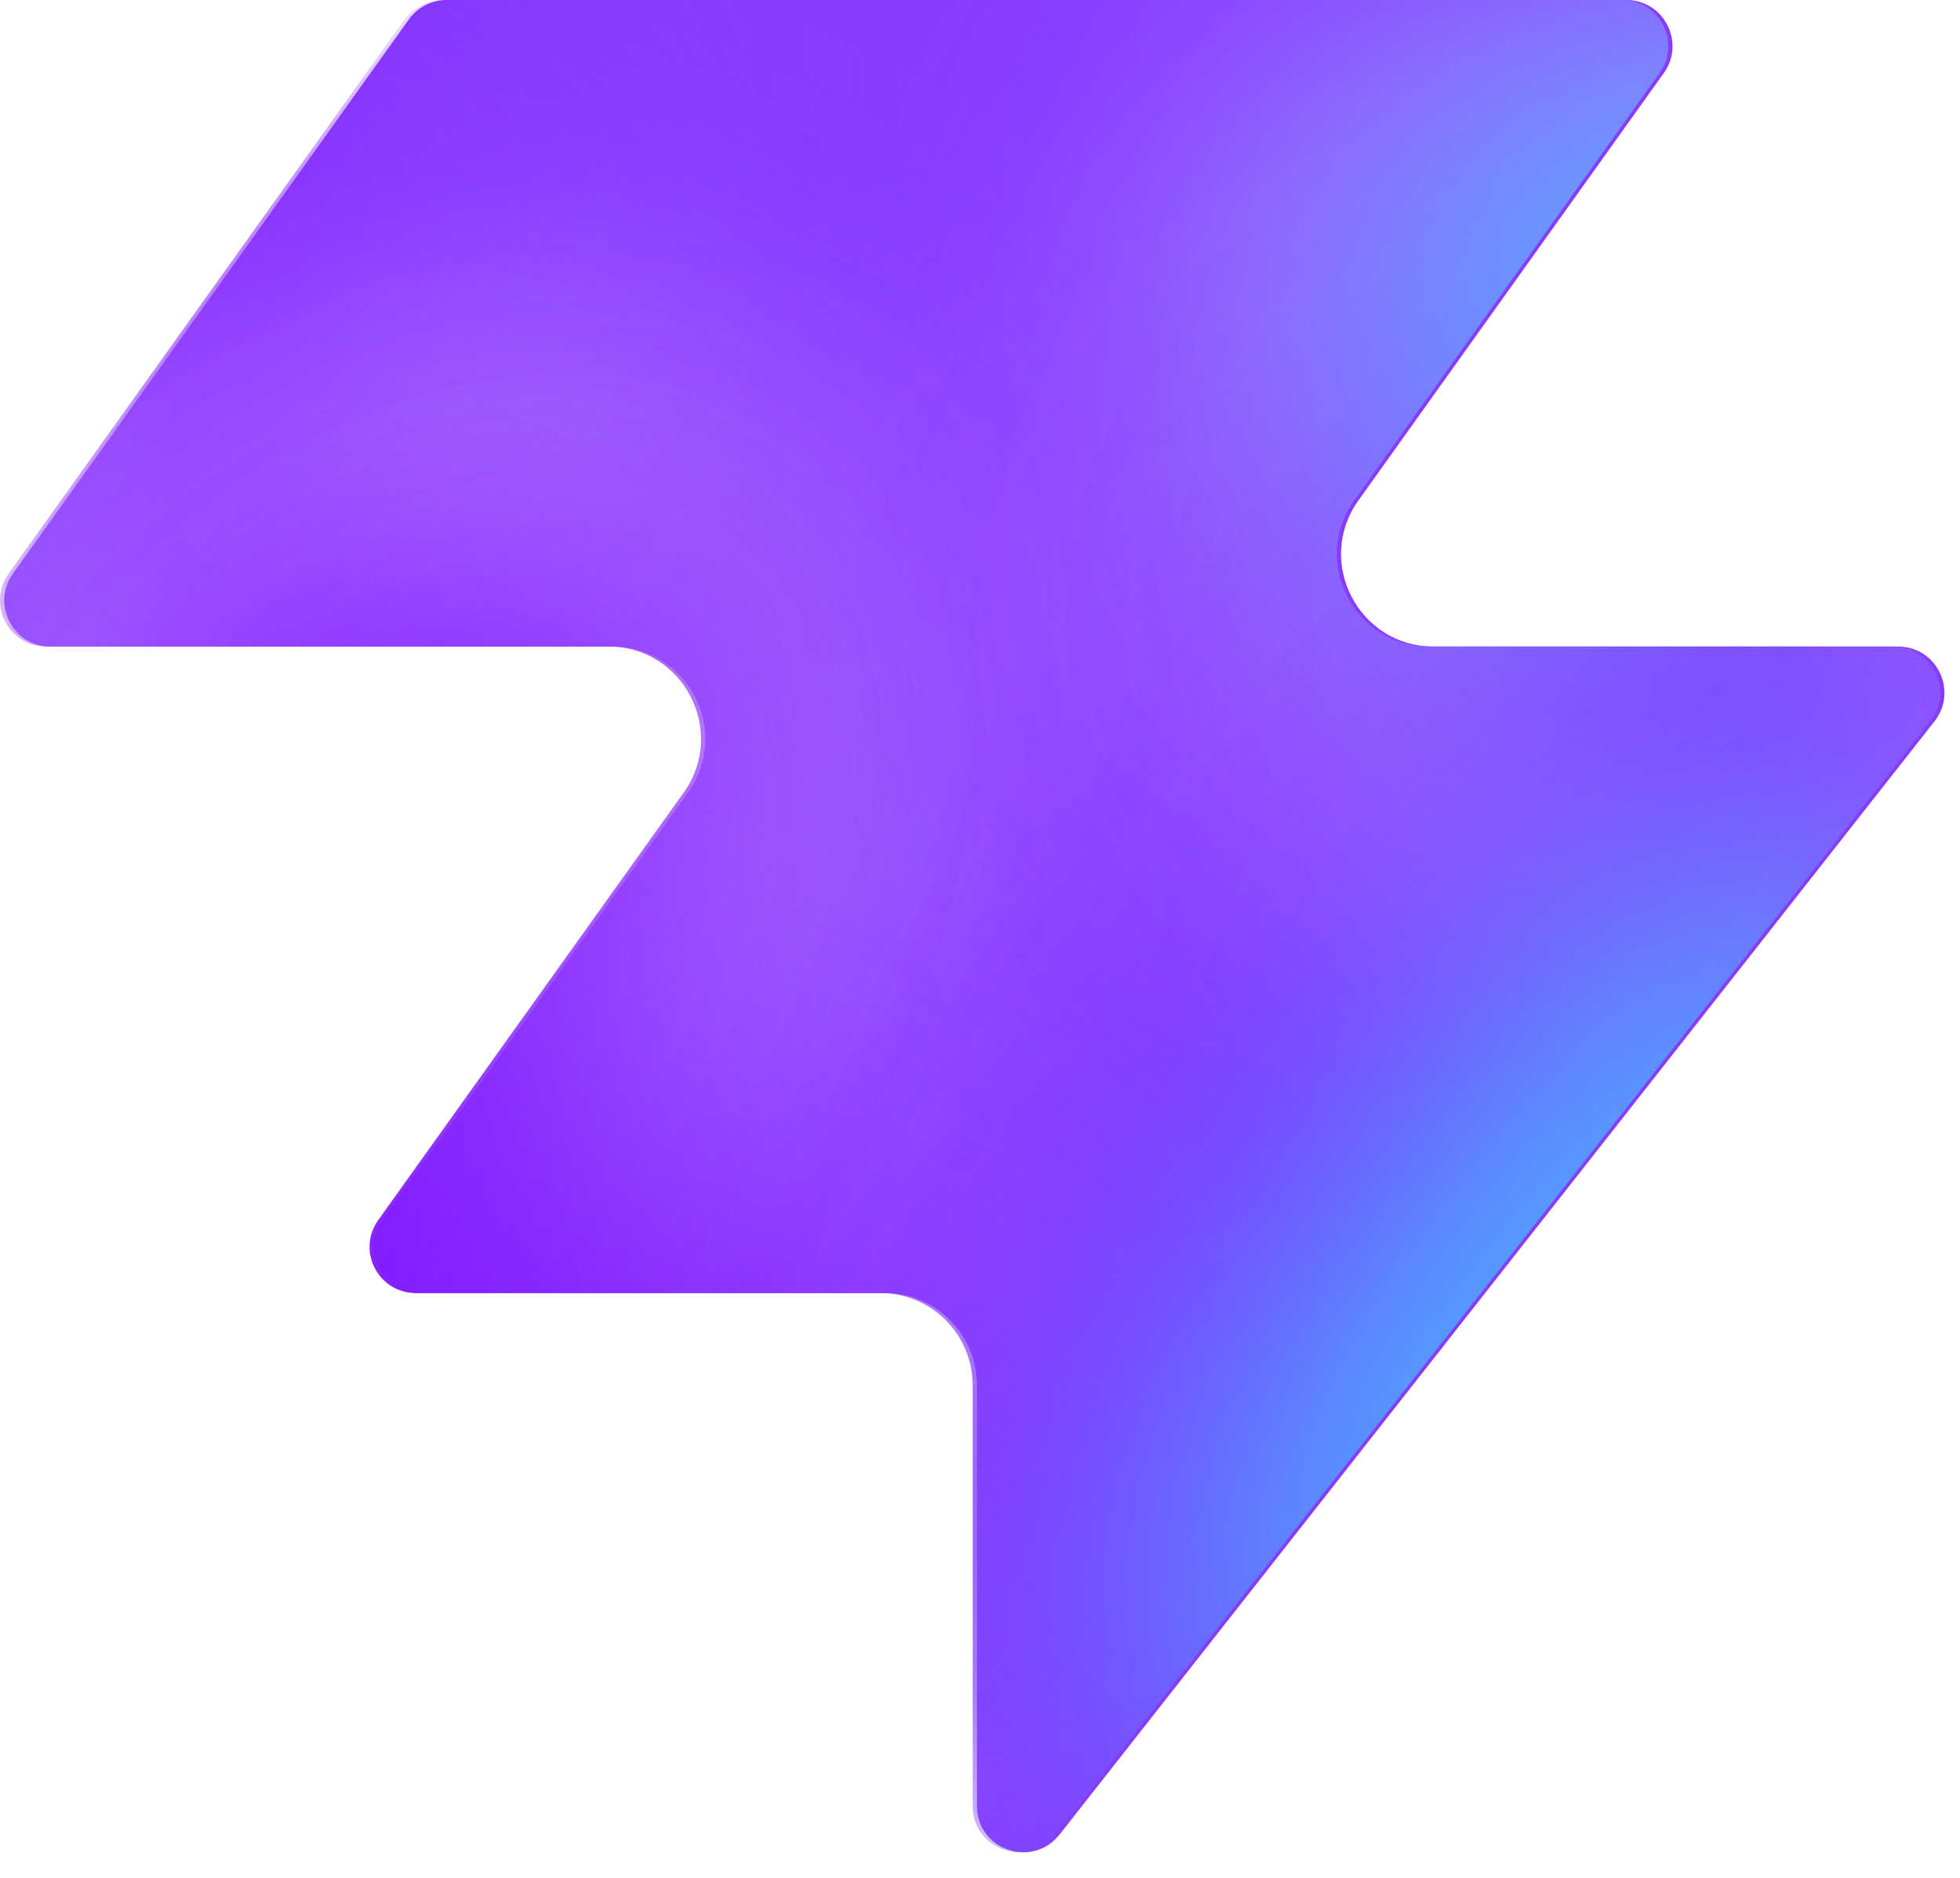
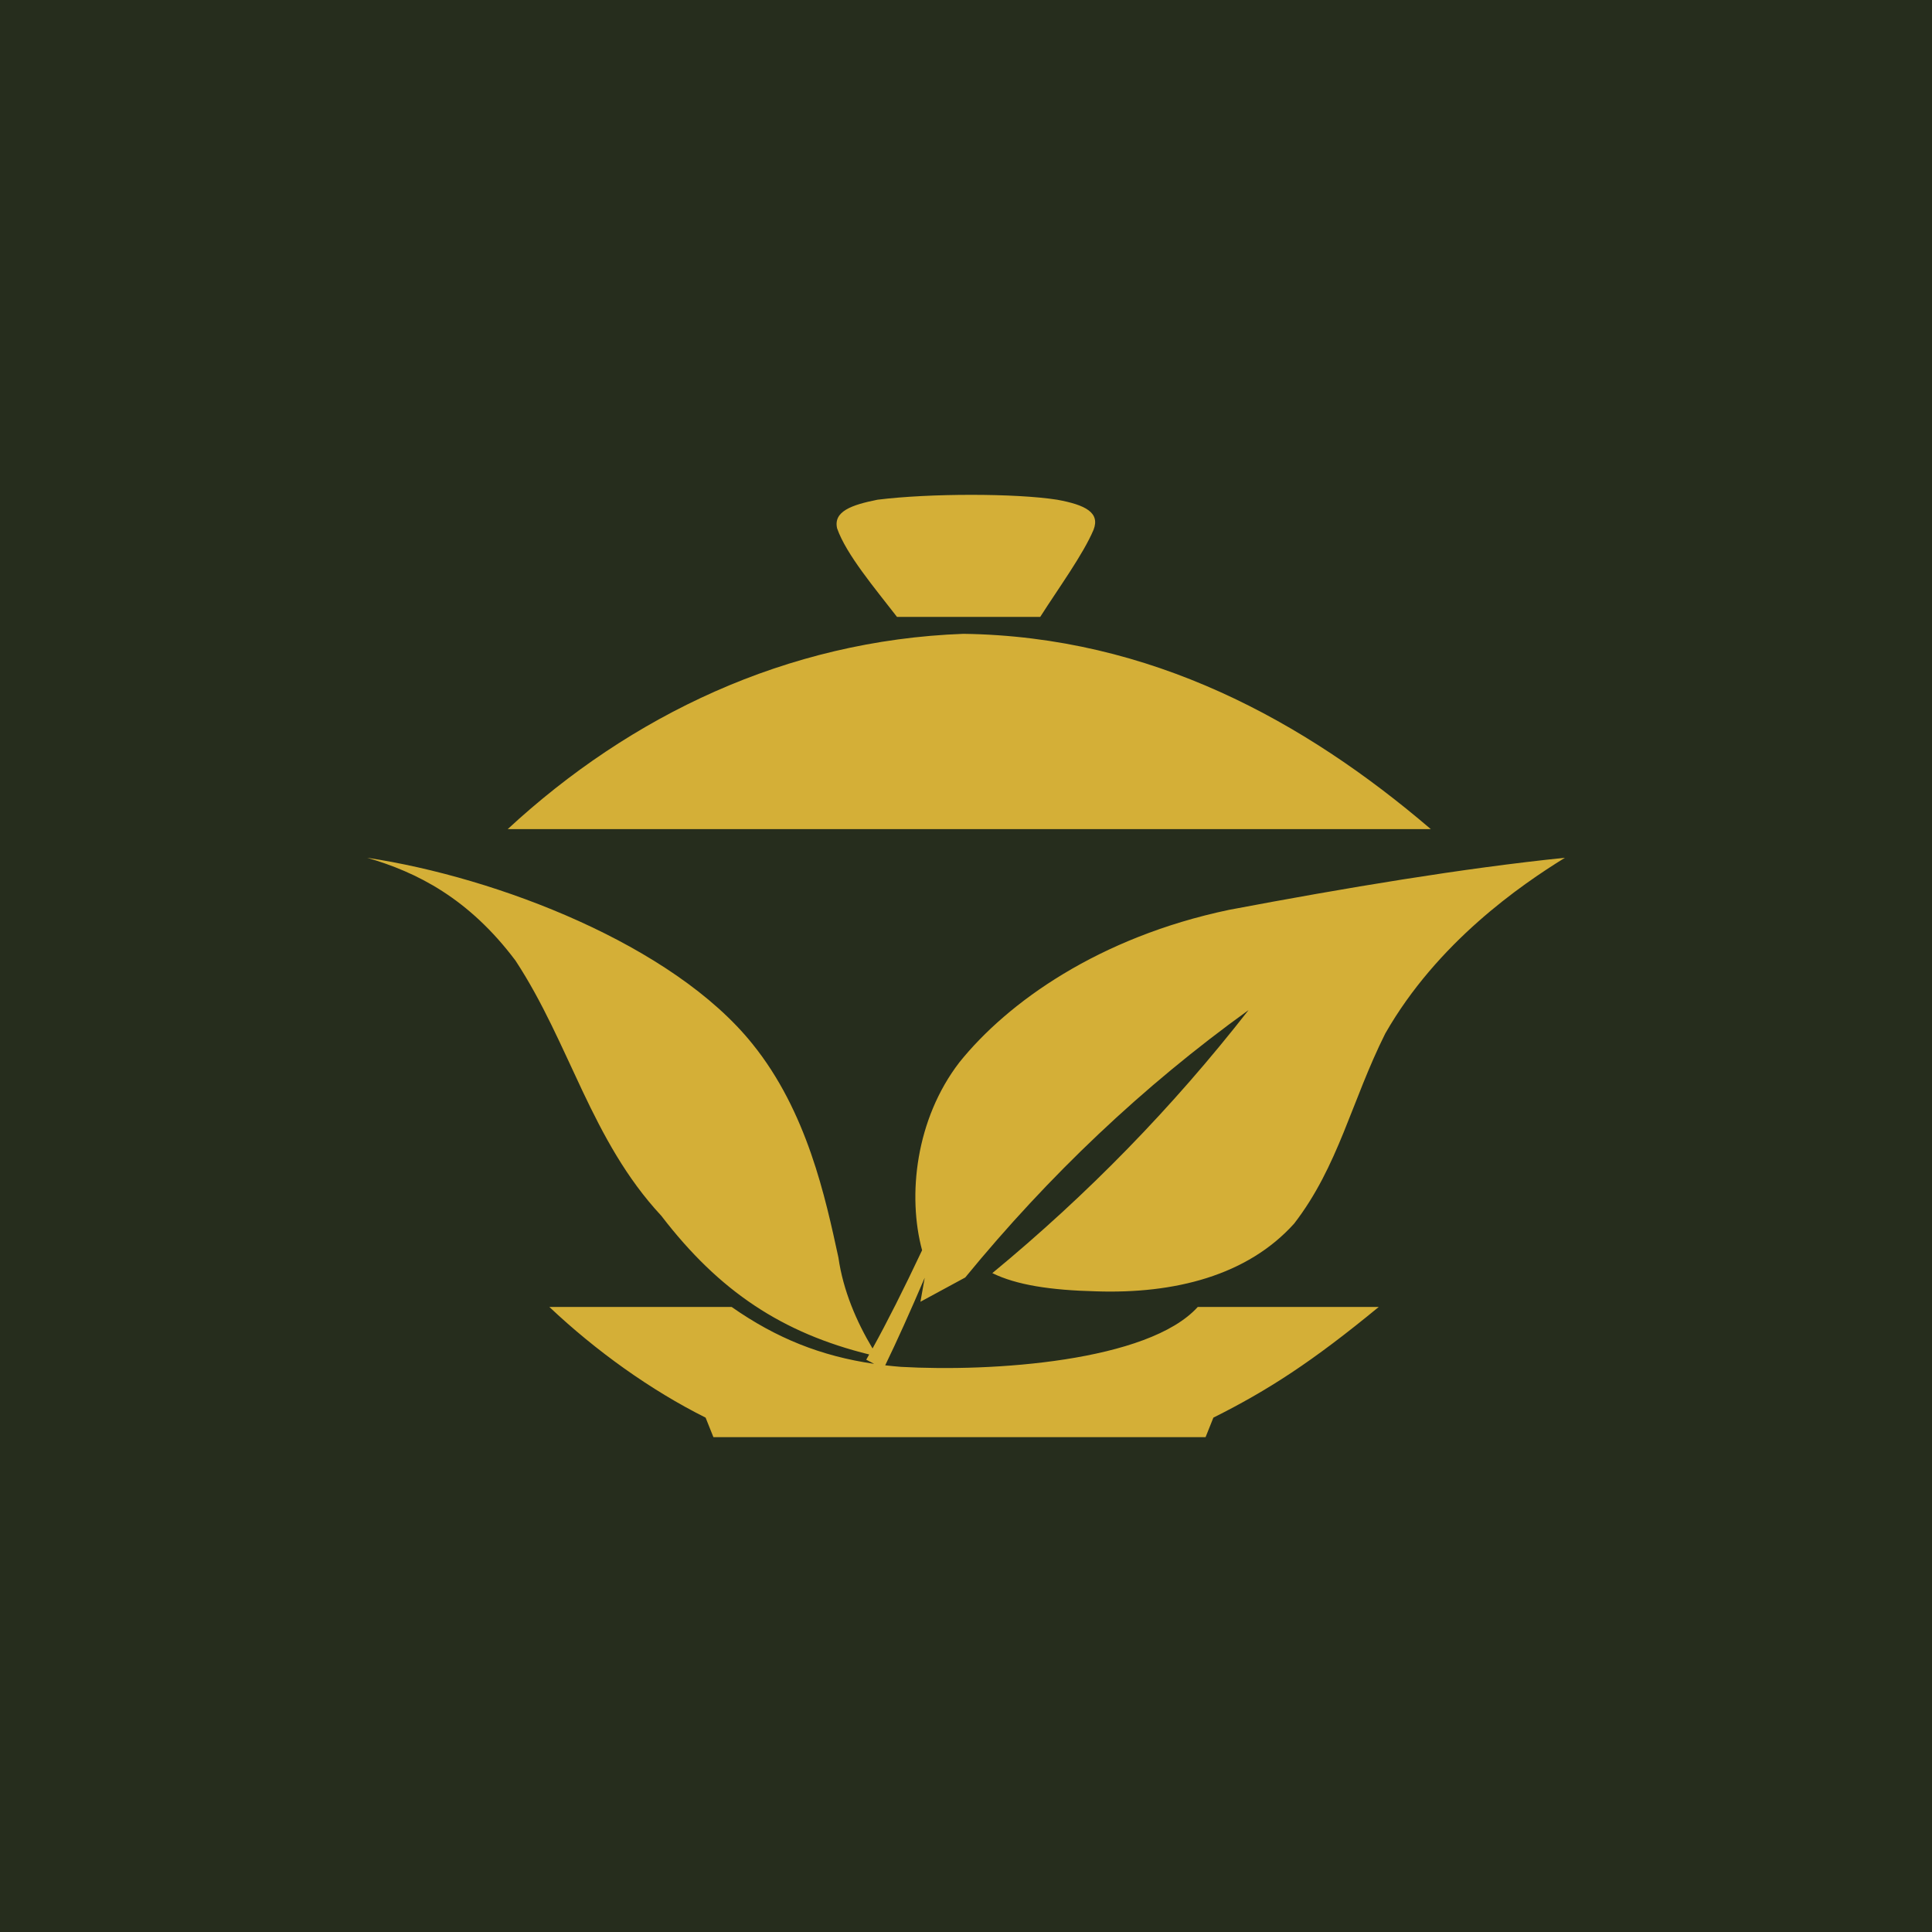
- <svg xmlns="http://www.w3.org/2000/svg" width="48" height="46" fill="none" viewBox="0 0 48 46">
-   <path fill="#863bff" d="M25.946 44.938c-.664.845-2.021.375-2.021-.698V33.937a2.26 2.26 0 0 0-2.262-2.262H10.287c-.92 0-1.456-1.04-.92-1.788l7.48-10.471c1.07-1.497 0-3.578-1.842-3.578H1.237c-.92 0-1.456-1.04-.92-1.788L10.013.474c.214-.297.556-.474.92-.474h28.894c.92 0 1.456 1.04.92 1.788l-7.48 10.471c-1.07 1.498 0 3.579 1.842 3.579h11.377c.943 0 1.473 1.088.89 1.83L25.947 44.94z" style="fill:#863bff;fill:color(display-p3 .525 .23 1);fill-opacity:1" />
-   <mask id="a" width="48" height="46" x="0" y="0" maskUnits="userSpaceOnUse" style="mask-type:alpha">
-     <path fill="#000" d="M25.842 44.938c-.664.844-2.021.375-2.021-.698V33.937a2.26 2.26 0 0 0-2.262-2.262H10.183c-.92 0-1.456-1.04-.92-1.788l7.48-10.471c1.07-1.498 0-3.579-1.842-3.579H1.133c-.92 0-1.456-1.04-.92-1.787L9.91.473c.214-.297.556-.474.92-.474h28.894c.92 0 1.456 1.04.92 1.788l-7.48 10.471c-1.07 1.498 0 3.578 1.842 3.578h11.377c.943 0 1.473 1.088.89 1.832L25.843 44.94z" style="fill:#000;fill-opacity:1" />
-   </mask>
-   <g mask="url(#a)">
-     <g filter="url(#b)">
-       <ellipse cx="5.508" cy="14.704" fill="#ede6ff" rx="5.508" ry="14.704" style="fill:#ede6ff;fill:color(display-p3 .927 .903 1);fill-opacity:1" transform="matrix(.00324 1 1 -.00324 -4.47 31.516)" />
-     </g>
-     <g filter="url(#c)">
-       <ellipse cx="10.399" cy="29.851" fill="#ede6ff" rx="10.399" ry="29.851" style="fill:#ede6ff;fill:color(display-p3 .927 .903 1);fill-opacity:1" transform="matrix(.00324 1 1 -.00324 -39.328 7.883)" />
-     </g>
-     <g filter="url(#d)">
-       <ellipse cx="5.508" cy="30.487" fill="#7e14ff" rx="5.508" ry="30.487" style="fill:#7e14ff;fill:color(display-p3 .492 .077 1);fill-opacity:1" transform="rotate(89.814 -25.913 -14.639)scale(1 -1)" />
-     </g>
-     <g filter="url(#e)">
-       <ellipse cx="5.508" cy="30.599" fill="#7e14ff" rx="5.508" ry="30.599" style="fill:#7e14ff;fill:color(display-p3 .492 .077 1);fill-opacity:1" transform="rotate(89.814 -32.644 -3.334)scale(1 -1)" />
-     </g>
-     <g filter="url(#f)">
-       <ellipse cx="5.508" cy="30.599" fill="#7e14ff" rx="5.508" ry="30.599" style="fill:#7e14ff;fill:color(display-p3 .492 .077 1);fill-opacity:1" transform="matrix(.00324 1 1 -.00324 -34.34 30.47)" />
-     </g>
-     <g filter="url(#g)">
-       <ellipse cx="14.072" cy="22.078" fill="#ede6ff" rx="14.072" ry="22.078" style="fill:#ede6ff;fill:color(display-p3 .927 .903 1);fill-opacity:1" transform="rotate(93.35 24.506 48.493)scale(-1 1)" />
-     </g>
-     <g filter="url(#h)">
-       <ellipse cx="3.47" cy="21.501" fill="#7e14ff" rx="3.47" ry="21.501" style="fill:#7e14ff;fill:color(display-p3 .492 .077 1);fill-opacity:1" transform="rotate(89.009 28.708 47.59)scale(-1 1)" />
-     </g>
-     <g filter="url(#i)">
-       <ellipse cx="3.47" cy="21.501" fill="#7e14ff" rx="3.47" ry="21.501" style="fill:#7e14ff;fill:color(display-p3 .492 .077 1);fill-opacity:1" transform="rotate(89.009 28.708 47.59)scale(-1 1)" />
-     </g>
-     <g filter="url(#j)">
-       <ellipse cx=".387" cy="8.972" fill="#7e14ff" rx="4.407" ry="29.108" style="fill:#7e14ff;fill:color(display-p3 .492 .077 1);fill-opacity:1" transform="rotate(39.51 .387 8.972)" />
-     </g>
-     <g filter="url(#k)">
-       <ellipse cx="47.523" cy="-6.092" fill="#7e14ff" rx="4.407" ry="29.108" style="fill:#7e14ff;fill:color(display-p3 .492 .077 1);fill-opacity:1" transform="rotate(37.892 47.523 -6.092)" />
-     </g>
-     <g filter="url(#l)">
-       <ellipse cx="41.412" cy="6.333" fill="#47bfff" rx="5.971" ry="9.665" style="fill:#47bfff;fill:color(display-p3 .28 .748 1);fill-opacity:1" transform="rotate(37.892 41.412 6.333)" />
-     </g>
-     <g filter="url(#m)">
-       <ellipse cx="-1.879" cy="38.332" fill="#7e14ff" rx="4.407" ry="29.108" style="fill:#7e14ff;fill:color(display-p3 .492 .077 1);fill-opacity:1" transform="rotate(37.892 -1.88 38.332)" />
-     </g>
-     <g filter="url(#n)">
-       <ellipse cx="-1.879" cy="38.332" fill="#7e14ff" rx="4.407" ry="29.108" style="fill:#7e14ff;fill:color(display-p3 .492 .077 1);fill-opacity:1" transform="rotate(37.892 -1.88 38.332)" />
-     </g>
-     <g filter="url(#o)">
-       <ellipse cx="35.651" cy="29.907" fill="#7e14ff" rx="4.407" ry="29.108" style="fill:#7e14ff;fill:color(display-p3 .492 .077 1);fill-opacity:1" transform="rotate(37.892 35.651 29.907)" />
-     </g>
-     <g filter="url(#p)">
-       <ellipse cx="38.418" cy="32.4" fill="#47bfff" rx="5.971" ry="15.297" style="fill:#47bfff;fill:color(display-p3 .28 .748 1);fill-opacity:1" transform="rotate(37.892 38.418 32.4)" />
-     </g>
-   </g>
-   <defs>
-     <filter id="b" width="60.045" height="41.654" x="-19.77" y="16.149" color-interpolation-filters="sRGB" filterUnits="userSpaceOnUse">
-       <feFlood flood-opacity="0" result="BackgroundImageFix" />
-       <feBlend in="SourceGraphic" in2="BackgroundImageFix" result="shape" />
-       <feGaussianBlur result="effect1_foregroundBlur_2002_17158" stdDeviation="7.659" />
-     </filter>
-     <filter id="c" width="90.34" height="51.437" x="-54.613" y="-7.533" color-interpolation-filters="sRGB" filterUnits="userSpaceOnUse">
-       <feFlood flood-opacity="0" result="BackgroundImageFix" />
-       <feBlend in="SourceGraphic" in2="BackgroundImageFix" result="shape" />
-       <feGaussianBlur result="effect1_foregroundBlur_2002_17158" stdDeviation="7.659" />
-     </filter>
-     <filter id="d" width="79.355" height="29.4" x="-49.64" y="2.03" color-interpolation-filters="sRGB" filterUnits="userSpaceOnUse">
-       <feFlood flood-opacity="0" result="BackgroundImageFix" />
-       <feBlend in="SourceGraphic" in2="BackgroundImageFix" result="shape" />
-       <feGaussianBlur result="effect1_foregroundBlur_2002_17158" stdDeviation="4.596" />
-     </filter>
-     <filter id="e" width="79.579" height="29.4" x="-45.045" y="20.029" color-interpolation-filters="sRGB" filterUnits="userSpaceOnUse">
-       <feFlood flood-opacity="0" result="BackgroundImageFix" />
-       <feBlend in="SourceGraphic" in2="BackgroundImageFix" result="shape" />
-       <feGaussianBlur result="effect1_foregroundBlur_2002_17158" stdDeviation="4.596" />
-     </filter>
-     <filter id="f" width="79.579" height="29.4" x="-43.513" y="21.178" color-interpolation-filters="sRGB" filterUnits="userSpaceOnUse">
-       <feFlood flood-opacity="0" result="BackgroundImageFix" />
-       <feBlend in="SourceGraphic" in2="BackgroundImageFix" result="shape" />
-       <feGaussianBlur result="effect1_foregroundBlur_2002_17158" stdDeviation="4.596" />
-     </filter>
-     <filter id="g" width="74.749" height="58.852" x="15.756" y="-17.901" color-interpolation-filters="sRGB" filterUnits="userSpaceOnUse">
-       <feFlood flood-opacity="0" result="BackgroundImageFix" />
-       <feBlend in="SourceGraphic" in2="BackgroundImageFix" result="shape" />
-       <feGaussianBlur result="effect1_foregroundBlur_2002_17158" stdDeviation="7.659" />
-     </filter>
-     <filter id="h" width="61.377" height="25.362" x="23.548" y="2.284" color-interpolation-filters="sRGB" filterUnits="userSpaceOnUse">
-       <feFlood flood-opacity="0" result="BackgroundImageFix" />
-       <feBlend in="SourceGraphic" in2="BackgroundImageFix" result="shape" />
-       <feGaussianBlur result="effect1_foregroundBlur_2002_17158" stdDeviation="4.596" />
-     </filter>
-     <filter id="i" width="61.377" height="25.362" x="23.548" y="2.284" color-interpolation-filters="sRGB" filterUnits="userSpaceOnUse">
-       <feFlood flood-opacity="0" result="BackgroundImageFix" />
-       <feBlend in="SourceGraphic" in2="BackgroundImageFix" result="shape" />
-       <feGaussianBlur result="effect1_foregroundBlur_2002_17158" stdDeviation="4.596" />
-     </filter>
-     <filter id="j" width="56.045" height="63.649" x="-27.636" y="-22.853" color-interpolation-filters="sRGB" filterUnits="userSpaceOnUse">
-       <feFlood flood-opacity="0" result="BackgroundImageFix" />
-       <feBlend in="SourceGraphic" in2="BackgroundImageFix" result="shape" />
-       <feGaussianBlur result="effect1_foregroundBlur_2002_17158" stdDeviation="4.596" />
-     </filter>
-     <filter id="k" width="54.814" height="64.646" x="20.116" y="-38.415" color-interpolation-filters="sRGB" filterUnits="userSpaceOnUse">
-       <feFlood flood-opacity="0" result="BackgroundImageFix" />
-       <feBlend in="SourceGraphic" in2="BackgroundImageFix" result="shape" />
-       <feGaussianBlur result="effect1_foregroundBlur_2002_17158" stdDeviation="4.596" />
-     </filter>
-     <filter id="l" width="33.541" height="35.313" x="24.641" y="-11.323" color-interpolation-filters="sRGB" filterUnits="userSpaceOnUse">
-       <feFlood flood-opacity="0" result="BackgroundImageFix" />
-       <feBlend in="SourceGraphic" in2="BackgroundImageFix" result="shape" />
-       <feGaussianBlur result="effect1_foregroundBlur_2002_17158" stdDeviation="4.596" />
-     </filter>
-     <filter id="m" width="54.814" height="64.646" x="-29.286" y="6.009" color-interpolation-filters="sRGB" filterUnits="userSpaceOnUse">
-       <feFlood flood-opacity="0" result="BackgroundImageFix" />
-       <feBlend in="SourceGraphic" in2="BackgroundImageFix" result="shape" />
-       <feGaussianBlur result="effect1_foregroundBlur_2002_17158" stdDeviation="4.596" />
-     </filter>
-     <filter id="n" width="54.814" height="64.646" x="-29.286" y="6.009" color-interpolation-filters="sRGB" filterUnits="userSpaceOnUse">
-       <feFlood flood-opacity="0" result="BackgroundImageFix" />
-       <feBlend in="SourceGraphic" in2="BackgroundImageFix" result="shape" />
-       <feGaussianBlur result="effect1_foregroundBlur_2002_17158" stdDeviation="4.596" />
-     </filter>
-     <filter id="o" width="54.814" height="64.646" x="8.244" y="-2.416" color-interpolation-filters="sRGB" filterUnits="userSpaceOnUse">
-       <feFlood flood-opacity="0" result="BackgroundImageFix" />
-       <feBlend in="SourceGraphic" in2="BackgroundImageFix" result="shape" />
-       <feGaussianBlur result="effect1_foregroundBlur_2002_17158" stdDeviation="4.596" />
-     </filter>
-     <filter id="p" width="39.409" height="43.623" x="18.713" y="10.588" color-interpolation-filters="sRGB" filterUnits="userSpaceOnUse">
-       <feFlood flood-opacity="0" result="BackgroundImageFix" />
-       <feBlend in="SourceGraphic" in2="BackgroundImageFix" result="shape" />
-       <feGaussianBlur result="effect1_foregroundBlur_2002_17158" stdDeviation="4.596" />
-     </filter>
-   </defs>
+ <svg xmlns="http://www.w3.org/2000/svg" viewBox="-201.94 -323.81 1483.87 1483.87">
+   <rect x="-201.94" y="-323.81" width="1483.87" height="1483.87" fill="#262D1D" />
+   <path fill="#D4AF37" d="M505 676 539.4 657.37C603.66 578.99 675.75 510.53 757 452C698.55 526.91 633.33 593.69 560.21 654.01C578.87 663.14 604.79 667.12 640 668C700 670 756 656 792 616C826 572 836 522 862 470C902 400 966 356 1000 335C922 343 832 358 742 375C642 396 572 446 535 492C501.24 535.8 494.95 594.58 506.27 636.44Q485.05 681.44 468.22 711.87C455.87 691.23 445.63 667.44 442 642C432 596 418 530 376 478C315 402 180 350 80 335C118 346 158 366 194 414C236 478 252 552 306 610C350.6 668.17 398.95 700.02 465.64 716.49Q464.5 718.53 463.37 720.49L469.44 723.7C428.73 717.78 394.37 704.06 360 680H220C256 714 298 744 340 765L346 780H724L730 765C772 744 806 722 857 680H718C680 722 560 730 490 726C485.91 725.67 481.9 725.28 477.94 724.82Q491.32 697.2 508.29 657.56ZM188 313H897C800 230 682 165 538 163C402 168 282 226 188 313ZM487 150H597C611 128 630 102 638 83C643 70 632 64 610 60C578 55 512 55 472 60C452 64 438 69 441 82C448 102 470 128 487 150Z" />
</svg>
